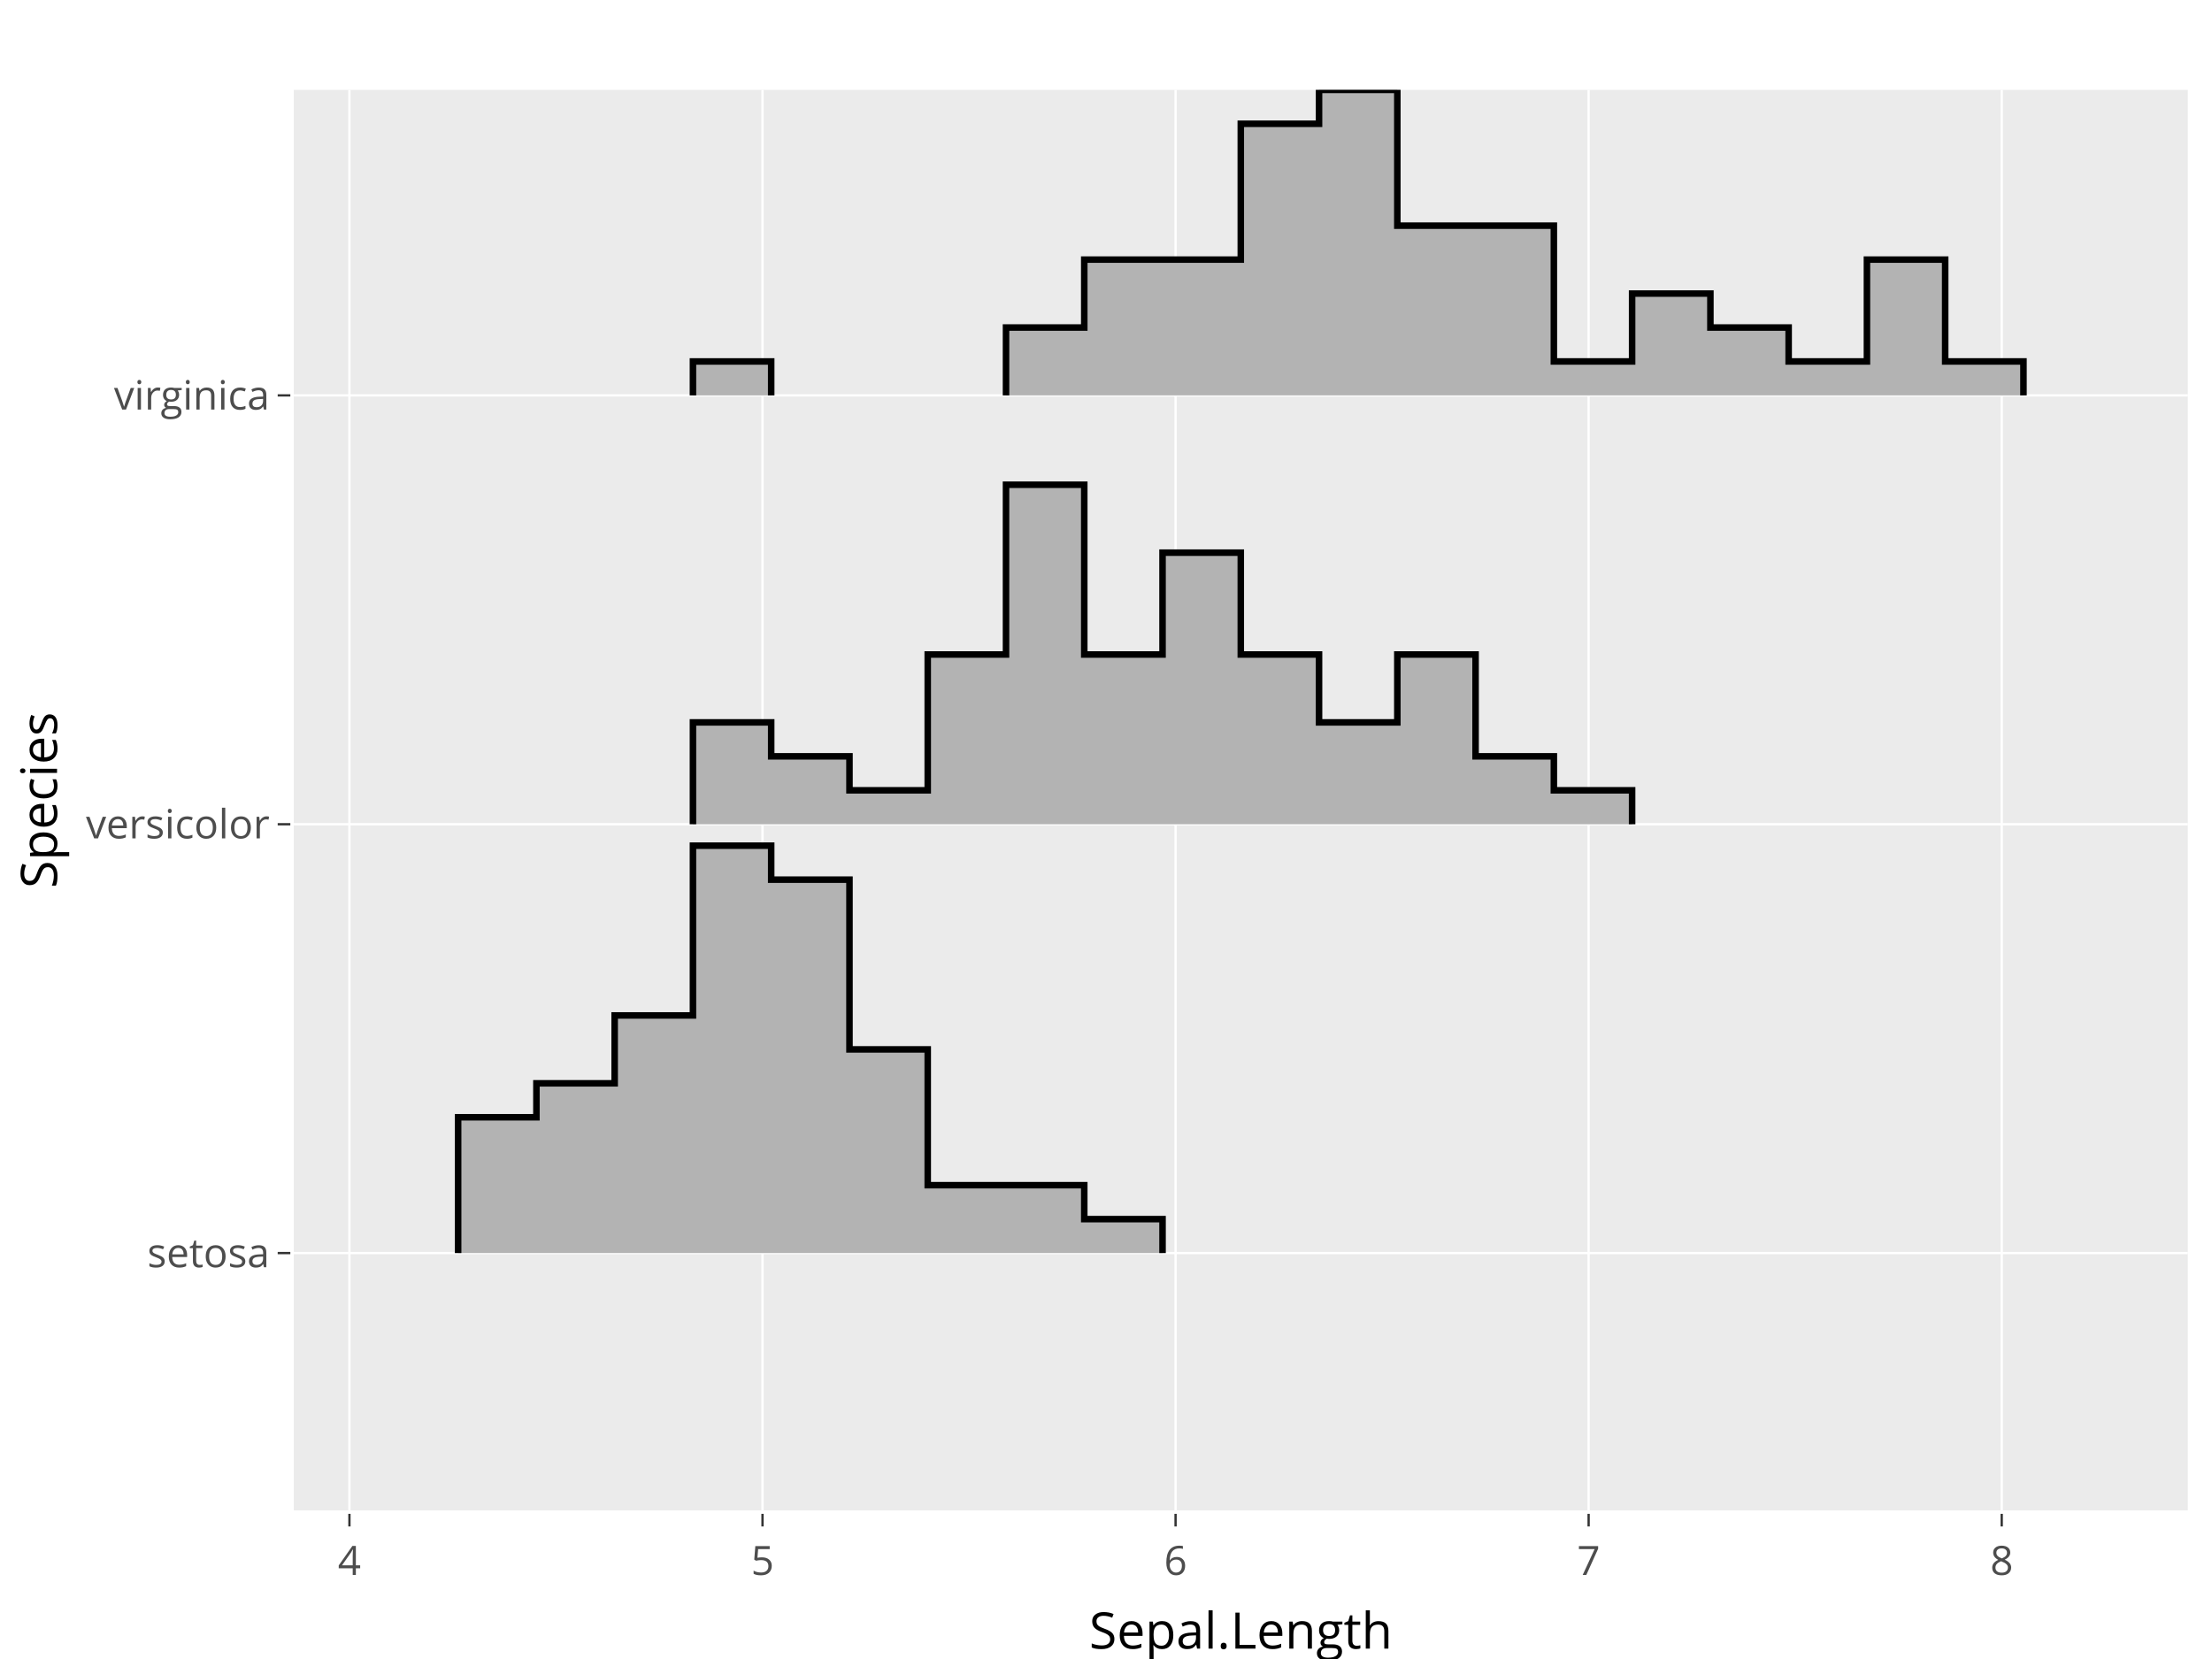
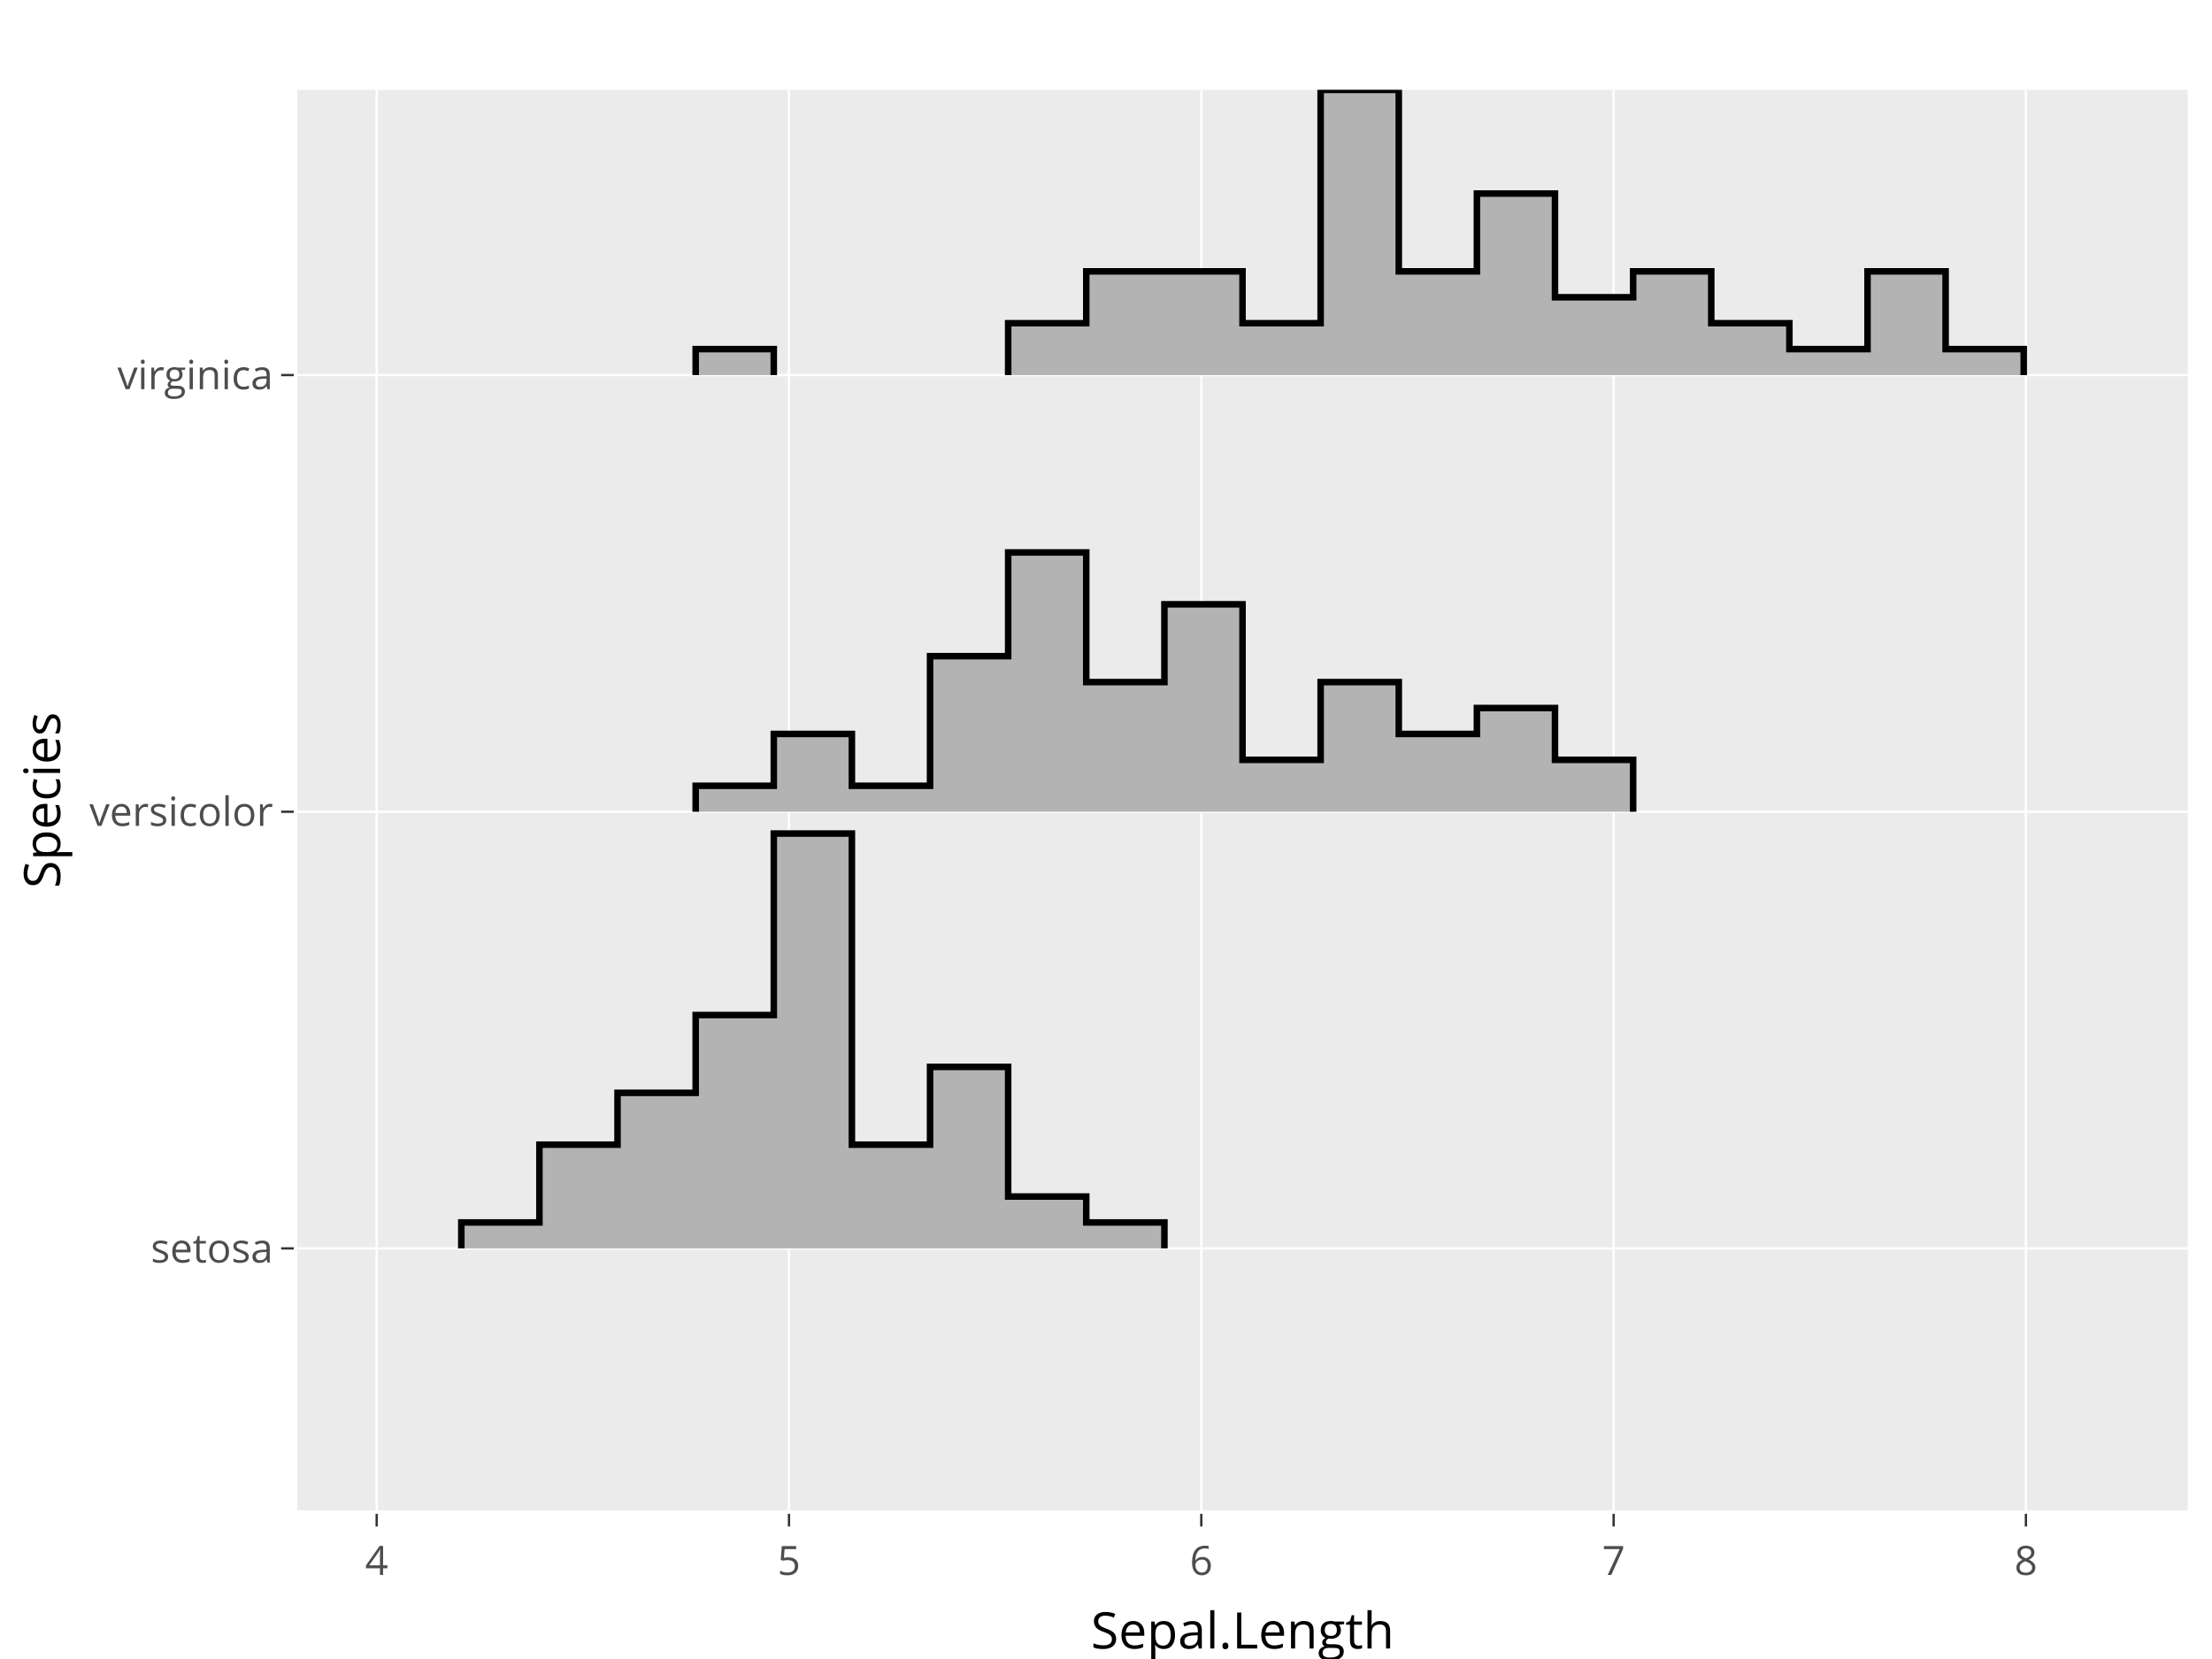
<svg xmlns="http://www.w3.org/2000/svg" class="main-svg" width="640" height="480" style="" viewBox="0 0 640 480">
  <rect x="0" y="0" width="640" height="480" style="fill: rgb(255, 255, 255); fill-opacity: 1;" />
  <defs id="defs-">
    <g class="clips">
      <clipPath id="clipxyplot" class="plotclip">
-         <rect width="548" height="411" />
+         <rect width="547" height="411" />
      </clipPath>
      <clipPath class="axesclip" id="clipx">
-         <rect x="85" y="0" width="548" height="480" />
+         <rect x="86" y="0" width="547" height="480" />
      </clipPath>
      <clipPath class="axesclip" id="clipy">
        <rect x="0" y="26" width="640" height="411" />
      </clipPath>
      <clipPath class="axesclip" id="clipxy">
-         <rect x="85" y="26" width="548" height="411" />
+         <rect x="86" y="26" width="547" height="411" />
      </clipPath>
    </g>
    <g class="gradients" />
    <g class="patterns" />
  </defs>
  <g class="bglayer">
-     <rect class="bg" x="85" y="26" width="548" height="411" style="fill: rgb(235, 235, 235); fill-opacity: 1; stroke-width: 0;" />
+     <rect class="bg" x="86" y="26" width="547" height="411" style="fill: rgb(235, 235, 235); fill-opacity: 1; stroke-width: 0;" />
  </g>
  <g class="layer-below">
    <g class="imagelayer" />
    <g class="shapelayer" />
  </g>
  <g class="cartesianlayer">
    <g class="subplot xy">
      <g class="layer-subplot">
        <g class="shapelayer" />
        <g class="imagelayer" />
      </g>
      <g class="gridlayer">
        <g class="x">
-           <path class="xgrid crisp" transform="translate(101.1,0)" d="M0,26v411" style="stroke: rgb(255, 255, 255); stroke-opacity: 1; stroke-width: 0.664px;" />
-           <path class="xgrid crisp" transform="translate(220.62,0)" d="M0,26v411" style="stroke: rgb(255, 255, 255); stroke-opacity: 1; stroke-width: 0.664px;" />
-           <path class="xgrid crisp" transform="translate(340.13,0)" d="M0,26v411" style="stroke: rgb(255, 255, 255); stroke-opacity: 1; stroke-width: 0.664px;" />
-           <path class="xgrid crisp" transform="translate(459.64,0)" d="M0,26v411" style="stroke: rgb(255, 255, 255); stroke-opacity: 1; stroke-width: 0.664px;" />
-           <path class="xgrid crisp" transform="translate(579.16,0)" d="M0,26v411" style="stroke: rgb(255, 255, 255); stroke-opacity: 1; stroke-width: 0.664px;" />
+           <path class="xgrid crisp" transform="translate(108.98,0)" d="M0,26v411" style="stroke: rgb(255, 255, 255); stroke-opacity: 1; stroke-width: 0.664px;" />
+           <path class="xgrid crisp" transform="translate(228.28,0)" d="M0,26v411" style="stroke: rgb(255, 255, 255); stroke-opacity: 1; stroke-width: 0.664px;" />
+           <path class="xgrid crisp" transform="translate(347.57,0)" d="M0,26v411" style="stroke: rgb(255, 255, 255); stroke-opacity: 1; stroke-width: 0.664px;" />
+           <path class="xgrid crisp" transform="translate(466.87,0)" d="M0,26v411" style="stroke: rgb(255, 255, 255); stroke-opacity: 1; stroke-width: 0.664px;" />
+           <path class="xgrid crisp" transform="translate(586.16,0)" d="M0,26v411" style="stroke: rgb(255, 255, 255); stroke-opacity: 1; stroke-width: 0.664px;" />
        </g>
        <g class="y">
-           <path class="ygrid crisp" transform="translate(0,362.55)" d="M85,0h548" style="stroke: rgb(255, 255, 255); stroke-opacity: 1; stroke-width: 0.664px;" />
-           <path class="ygrid crisp" transform="translate(0,238.48)" d="M85,0h548" style="stroke: rgb(255, 255, 255); stroke-opacity: 1; stroke-width: 0.664px;" />
-           <path class="ygrid crisp" transform="translate(0,114.4)" d="M85,0h548" style="stroke: rgb(255, 255, 255); stroke-opacity: 1; stroke-width: 0.664px;" />
+           <path class="ygrid crisp" transform="translate(0,361.2)" d="M86,0h547" style="stroke: rgb(255, 255, 255); stroke-opacity: 1; stroke-width: 0.664px;" />
+           <path class="ygrid crisp" transform="translate(0,234.86)" d="M86,0h547" style="stroke: rgb(255, 255, 255); stroke-opacity: 1; stroke-width: 0.664px;" />
+           <path class="ygrid crisp" transform="translate(0,108.52)" d="M86,0h547" style="stroke: rgb(255, 255, 255); stroke-opacity: 1; stroke-width: 0.664px;" />
        </g>
      </g>
      <g class="zerolinelayer" />
      <path class="xlines-below" />
      <path class="ylines-below" />
      <g class="overlines-below" />
      <g class="xaxislayer-below" />
      <g class="yaxislayer-below" />
      <g class="overaxes-below" />
-       <g class="plot" transform="translate(85,26)" clip-path="url(#clipxyplot)">
+       <g class="plot" transform="translate(86,26)" clip-path="url(#clipxyplot)">
        <g class="scatterlayer mlayer">
          <g class="trace scatter trace-vdiffr-plotly-1" style="stroke-miterlimit: 2; opacity: 1;">
            <g class="fills">
              <g>
-                 <path class="js-fill" d="M206.07,88.4L500.45,88.4L500.45,88.4L500.45,78.58L477.8,78.58L477.8,49.11L455.16,49.11L455.16,78.58L432.51,78.58L432.51,68.76L409.87,68.76L409.87,58.94L387.22,58.94L387.22,78.58L364.58,78.58L364.58,39.29L319.29,39.29L319.29,0L296.64,0L296.64,9.82L274,9.82L274,49.11L228.71,49.11L228.71,68.76L206.07,68.76L206.07,88.4Z" style="fill: rgb(179, 179, 179); fill-opacity: 1; stroke-width: 0;" />
-               </g>
-             </g>
-             <g class="errorbars" />
-             <g class="lines">
-               <path class="js-line" d="M206.07,88.4L500.45,88.4L500.45,88.4L500.45,78.58L477.8,78.58L477.8,49.11L455.16,49.11L455.16,78.58L432.51,78.58L432.51,68.76L409.87,68.76L409.87,58.94L387.22,58.94L387.22,78.58L364.58,78.58L364.58,39.29L319.29,39.29L319.29,0L296.64,0L296.64,9.82L274,9.82L274,49.11L228.71,49.11L228.71,68.76L206.07,68.76L206.07,88.4" style="vector-effect: non-scaling-stroke; fill: none; stroke: rgb(0, 0, 0); stroke-opacity: 0; stroke-width: 1.89px; opacity: 1;" />
+                 <path class="js-fill" d="M205.69,82.52L499.53,82.52L499.53,82.52L499.53,75.01L476.93,75.01L476.93,52.51L454.33,52.51L454.33,75.01L431.72,75.01L431.72,67.51L409.12,67.51L409.12,52.51L386.52,52.51L386.52,60.01L363.91,60.01L363.91,30.01L341.31,30.01L341.31,52.51L318.71,52.51L318.71,0L296.1,0L296.1,67.51L273.5,67.51L273.5,52.51L228.29,52.51L228.29,67.51L205.69,67.51L205.69,82.52Z" style="fill: rgb(179, 179, 179); fill-opacity: 1; stroke-width: 0;" />
+               </g>
+             </g>
+             <g class="errorbars" />
+             <g class="lines">
+               <path class="js-line" d="M205.69,82.52L499.53,82.52L499.53,82.52L499.53,75.01L476.93,75.01L476.93,52.51L454.33,52.51L454.33,75.01L431.72,75.01L431.72,67.51L409.12,67.51L409.12,52.51L386.52,52.51L386.52,60.01L363.91,60.01L363.91,30.01L341.31,30.01L341.31,52.51L318.71,52.51L318.71,0L296.1,0L296.1,67.51L273.5,67.51L273.5,52.51L228.29,52.51L228.29,67.51L205.69,67.51L205.69,82.52" style="vector-effect: non-scaling-stroke; fill: none; stroke: rgb(0, 0, 0); stroke-opacity: 0; stroke-width: 1.89px; opacity: 1;" />
            </g>
            <g class="points" />
            <g class="text" />
          </g>
          <g class="trace scatter trace-vdiffr-plotly-2" style="stroke-miterlimit: 2; opacity: 1;">
            <g class="fills" />
            <g class="errorbars" />
            <g class="lines">
-               <path class="js-line" d="M206.07,88.4L206.07,68.76L228.71,68.76L228.71,49.11L251.36,49.11L274,49.11L274,9.82L296.64,9.82L296.64,0L319.29,0L319.29,39.29L364.58,39.29L364.58,78.58L387.22,78.58L387.22,58.94L409.87,58.94L409.87,68.76L432.51,68.76L432.51,78.58L455.16,78.58L455.16,49.11L477.8,49.11L477.8,78.58L500.45,78.58L500.45,88.4" style="vector-effect: non-scaling-stroke; fill: none; stroke: rgb(0, 0, 0); stroke-opacity: 1; stroke-width: 1.89px; opacity: 1;" />
+               <path class="js-line" d="M205.69,82.52L205.69,67.51L228.29,67.51L228.29,52.51L250.9,52.51L273.5,52.51L273.5,67.51L296.1,67.51L296.1,0L318.71,0L318.71,52.51L341.31,52.51L341.31,30.01L363.91,30.01L363.91,60.01L386.52,60.01L386.52,52.51L409.12,52.51L409.12,67.51L431.72,67.51L431.72,75.01L454.33,75.01L454.33,52.51L476.93,52.51L476.93,75.01L499.53,75.01L499.53,82.52" style="vector-effect: non-scaling-stroke; fill: none; stroke: rgb(0, 0, 0); stroke-opacity: 1; stroke-width: 1.89px; opacity: 1;" />
            </g>
            <g class="points" />
            <g class="text" />
          </g>
          <g class="trace scatter trace-vdiffr-plotly-3" style="stroke-miterlimit: 2; opacity: 1;">
            <g class="fills">
              <g>
-                 <path class="js-fill" d="M115.49,88.4L138.13,88.4L138.13,88.4L138.13,78.58L115.49,78.58L115.49,88.4Z" style="fill: rgb(179, 179, 179); fill-opacity: 1; stroke-width: 0;" />
-               </g>
-             </g>
-             <g class="errorbars" />
-             <g class="lines">
-               <path class="js-line" d="M115.49,88.4L138.13,88.4L138.13,88.4L138.13,78.58L115.49,78.58L115.49,88.4" style="vector-effect: non-scaling-stroke; fill: none; stroke: rgb(0, 0, 0); stroke-opacity: 0; stroke-width: 1.89px; opacity: 1;" />
+                 <path class="js-fill" d="M115.28,82.52L137.88,82.52L137.88,82.52L137.88,75.01L115.28,75.01L115.28,82.52Z" style="fill: rgb(179, 179, 179); fill-opacity: 1; stroke-width: 0;" />
+               </g>
+             </g>
+             <g class="errorbars" />
+             <g class="lines">
+               <path class="js-line" d="M115.28,82.52L137.88,82.52L137.88,82.52L137.88,75.01L115.28,75.01L115.28,82.52" style="vector-effect: non-scaling-stroke; fill: none; stroke: rgb(0, 0, 0); stroke-opacity: 0; stroke-width: 1.89px; opacity: 1;" />
            </g>
            <g class="points" />
            <g class="text" />
          </g>
          <g class="trace scatter trace-vdiffr-plotly-4" style="stroke-miterlimit: 2; opacity: 1;">
            <g class="fills" />
            <g class="errorbars" />
            <g class="lines">
-               <path class="js-line" d="M115.49,88.4L115.49,78.58L138.13,78.58L138.13,88.4" style="vector-effect: non-scaling-stroke; fill: none; stroke: rgb(0, 0, 0); stroke-opacity: 1; stroke-width: 1.89px; opacity: 1;" />
+               <path class="js-line" d="M115.28,82.52L115.28,75.01L137.88,75.01L137.88,82.52" style="vector-effect: non-scaling-stroke; fill: none; stroke: rgb(0, 0, 0); stroke-opacity: 1; stroke-width: 1.89px; opacity: 1;" />
            </g>
            <g class="points" />
            <g class="text" />
          </g>
          <g class="trace scatter trace-vdiffr-plotly-5" style="stroke-miterlimit: 2; opacity: 1;">
            <g class="fills">
              <g>
-                 <path class="js-fill" d="M115.49,212.48L387.22,212.48L387.22,212.48L387.22,202.66L364.58,202.66L364.58,192.83L341.93,192.83L341.93,163.37L319.29,163.37L319.29,183.01L296.64,183.01L296.64,163.37L274,163.37L274,133.9L251.36,133.9L251.36,163.37L228.71,163.37L228.71,114.25L206.07,114.25L206.07,163.37L183.42,163.37L183.42,202.66L160.78,202.66L160.78,192.83L138.13,192.83L138.13,183.01L115.49,183.01L115.49,212.48Z" style="fill: rgb(179, 179, 179); fill-opacity: 1; stroke-width: 0;" />
-               </g>
-             </g>
-             <g class="errorbars" />
-             <g class="lines">
-               <path class="js-line" d="M115.49,212.48L387.22,212.48L387.22,212.48L387.22,202.66L364.58,202.66L364.58,192.83L341.93,192.83L341.93,163.37L319.29,163.37L319.29,183.01L296.64,183.01L296.64,163.37L274,163.37L274,133.9L251.36,133.9L251.36,163.37L228.71,163.37L228.71,114.25L206.07,114.25L206.07,163.37L183.42,163.37L183.42,202.66L160.78,202.66L160.78,192.83L138.13,192.83L138.13,183.01L115.49,183.01L115.49,212.48" style="vector-effect: non-scaling-stroke; fill: none; stroke: rgb(0, 0, 0); stroke-opacity: 0; stroke-width: 1.89px; opacity: 1;" />
+                 <path class="js-fill" d="M115.28,208.86L386.52,208.86L386.52,208.86L386.52,193.85L363.91,193.85L363.91,178.85L341.31,178.85L341.31,186.35L318.71,186.35L318.71,171.35L296.1,171.35L296.1,193.85L273.5,193.85L273.5,148.84L250.9,148.84L250.9,171.35L228.29,171.35L228.29,133.84L205.69,133.84L205.69,163.85L183.09,163.85L183.09,201.35L160.48,201.35L160.48,186.35L137.88,186.35L137.88,201.35L115.28,201.35L115.28,208.86Z" style="fill: rgb(179, 179, 179); fill-opacity: 1; stroke-width: 0;" />
+               </g>
+             </g>
+             <g class="errorbars" />
+             <g class="lines">
+               <path class="js-line" d="M115.28,208.86L386.52,208.86L386.52,208.86L386.52,193.85L363.91,193.85L363.91,178.85L341.31,178.85L341.31,186.35L318.71,186.35L318.71,171.35L296.1,171.35L296.1,193.85L273.5,193.85L273.5,148.84L250.9,148.84L250.9,171.35L228.29,171.35L228.29,133.84L205.69,133.84L205.69,163.85L183.09,163.85L183.09,201.35L160.48,201.35L160.48,186.35L137.88,186.35L137.88,201.35L115.28,201.35L115.28,208.86" style="vector-effect: non-scaling-stroke; fill: none; stroke: rgb(0, 0, 0); stroke-opacity: 0; stroke-width: 1.89px; opacity: 1;" />
            </g>
            <g class="points" />
            <g class="text" />
          </g>
          <g class="trace scatter trace-vdiffr-plotly-6" style="stroke-miterlimit: 2; opacity: 1;">
            <g class="fills" />
            <g class="errorbars" />
            <g class="lines">
-               <path class="js-line" d="M115.49,212.48L115.49,183.01L138.13,183.01L138.13,192.83L160.78,192.83L160.78,202.66L183.42,202.66L183.42,163.37L206.07,163.37L206.07,114.25L228.71,114.25L228.71,163.37L251.36,163.37L251.36,133.9L274,133.9L274,163.37L296.64,163.37L296.64,183.01L319.29,183.01L319.29,163.37L341.93,163.37L341.93,192.83L364.58,192.83L364.58,202.66L387.22,202.66L387.22,212.48" style="vector-effect: non-scaling-stroke; fill: none; stroke: rgb(0, 0, 0); stroke-opacity: 1; stroke-width: 1.89px; opacity: 1;" />
+               <path class="js-line" d="M115.28,208.86L115.28,201.35L137.88,201.35L137.88,186.35L160.48,186.35L160.48,201.35L183.09,201.35L183.09,163.85L205.69,163.85L205.69,133.84L228.29,133.84L228.29,171.35L250.9,171.35L250.9,148.84L273.5,148.84L273.5,193.85L296.1,193.85L296.1,171.35L318.71,171.35L318.71,186.35L341.31,186.35L341.31,178.85L363.91,178.85L363.91,193.85L386.52,193.85L386.52,208.86" style="vector-effect: non-scaling-stroke; fill: none; stroke: rgb(0, 0, 0); stroke-opacity: 1; stroke-width: 1.89px; opacity: 1;" />
            </g>
            <g class="points" />
            <g class="text" />
          </g>
          <g class="trace scatter trace-vdiffr-plotly-7" style="stroke-miterlimit: 2; opacity: 1;">
            <g class="fills">
              <g>
-                 <path class="js-fill" d="M47.55,336.55L251.36,336.55L251.36,336.55L251.36,326.73L228.71,326.73L228.71,316.91L183.42,316.91L183.42,277.62L160.78,277.62L160.78,228.51L138.13,228.51L138.13,218.68L115.49,218.68L115.49,267.8L92.84,267.8L92.84,287.44L70.2,287.44L70.2,297.26L47.55,297.26L47.55,336.55Z" style="fill: rgb(179, 179, 179); fill-opacity: 1; stroke-width: 0;" />
-               </g>
-             </g>
-             <g class="errorbars" />
-             <g class="lines">
-               <path class="js-line" d="M47.55,336.55L251.36,336.55L251.36,336.55L251.36,326.73L228.71,326.73L228.71,316.91L183.42,316.91L183.42,277.62L160.78,277.62L160.78,228.51L138.13,228.51L138.13,218.68L115.49,218.68L115.49,267.8L92.84,267.8L92.84,287.44L70.2,287.44L70.2,297.26L47.55,297.26L47.55,336.55" style="vector-effect: non-scaling-stroke; fill: none; stroke: rgb(0, 0, 0); stroke-opacity: 0; stroke-width: 1.89px; opacity: 1;" />
+                 <path class="js-fill" d="M47.47,335.2L250.9,335.2L250.9,335.2L250.9,327.69L228.29,327.69L228.29,320.19L205.69,320.19L205.69,282.69L183.09,282.69L183.09,305.19L160.48,305.19L160.48,215.17L137.88,215.17L137.88,267.68L115.28,267.68L115.28,290.19L92.67,290.19L92.67,305.19L70.07,305.19L70.07,327.69L47.47,327.69L47.47,335.2Z" style="fill: rgb(179, 179, 179); fill-opacity: 1; stroke-width: 0;" />
+               </g>
+             </g>
+             <g class="errorbars" />
+             <g class="lines">
+               <path class="js-line" d="M47.47,335.2L250.9,335.2L250.9,335.2L250.9,327.69L228.29,327.69L228.29,320.19L205.69,320.19L205.69,282.69L183.09,282.69L183.09,305.19L160.48,305.19L160.48,215.17L137.88,215.17L137.88,267.68L115.28,267.68L115.28,290.19L92.67,290.19L92.67,305.19L70.07,305.19L70.07,327.69L47.47,327.69L47.47,335.2" style="vector-effect: non-scaling-stroke; fill: none; stroke: rgb(0, 0, 0); stroke-opacity: 0; stroke-width: 1.89px; opacity: 1;" />
            </g>
            <g class="points" />
            <g class="text" />
          </g>
          <g class="trace scatter trace-vdiffr-plotly-8" style="stroke-miterlimit: 2; opacity: 1;">
            <g class="fills" />
            <g class="errorbars" />
            <g class="lines">
-               <path class="js-line" d="M47.55,336.55L47.55,297.26L70.2,297.26L70.2,287.44L92.84,287.44L92.84,267.8L115.49,267.8L115.49,218.68L138.13,218.68L138.13,228.51L160.78,228.51L160.78,277.62L183.42,277.62L183.42,316.91L206.07,316.91L228.71,316.91L228.71,326.73L251.36,326.73L251.36,336.55" style="vector-effect: non-scaling-stroke; fill: none; stroke: rgb(0, 0, 0); stroke-opacity: 1; stroke-width: 1.89px; opacity: 1;" />
+               <path class="js-line" d="M47.47,335.2L47.47,327.69L70.07,327.69L70.07,305.19L92.67,305.19L92.67,290.19L115.28,290.19L115.28,267.68L137.88,267.68L137.88,215.17L160.48,215.17L160.48,305.19L183.09,305.19L183.09,282.69L205.69,282.69L205.69,320.19L228.29,320.19L228.29,327.69L250.9,327.69L250.9,335.2" style="vector-effect: non-scaling-stroke; fill: none; stroke: rgb(0, 0, 0); stroke-opacity: 1; stroke-width: 1.89px; opacity: 1;" />
            </g>
            <g class="points" />
            <g class="text" />
          </g>
        </g>
      </g>
      <g class="overplot" />
      <path class="xlines-above crisp" d="" style="fill: none; stroke-width: 1px; stroke: rgb(0, 0, 0); stroke-opacity: 0;" />
      <path class="ylines-above crisp" d="" style="fill: none; stroke-width: 1px; stroke: rgb(0, 0, 0); stroke-opacity: 0;" />
      <g class="overlines-above" />
      <g class="xaxislayer-above">
-         <path class="xtick ticks crisp" d="M0,438v3.653" transform="translate(101.1,0)" style="stroke: rgb(51, 51, 51); stroke-opacity: 1; stroke-width: 0.664px;" />
-         <path class="xtick ticks crisp" d="M0,438v3.653" transform="translate(220.62,0)" style="stroke: rgb(51, 51, 51); stroke-opacity: 1; stroke-width: 0.664px;" />
-         <path class="xtick ticks crisp" d="M0,438v3.653" transform="translate(340.13,0)" style="stroke: rgb(51, 51, 51); stroke-opacity: 1; stroke-width: 0.664px;" />
-         <path class="xtick ticks crisp" d="M0,438v3.653" transform="translate(459.64,0)" style="stroke: rgb(51, 51, 51); stroke-opacity: 1; stroke-width: 0.664px;" />
-         <path class="xtick ticks crisp" d="M0,438v3.653" transform="translate(579.16,0)" style="stroke: rgb(51, 51, 51); stroke-opacity: 1; stroke-width: 0.664px;" />
-         <g class="xtick">
-           <text text-anchor="middle" x="0" y="455.68" transform="translate(101.1,0)" style="font-family: 'Open Sans', verdana, arial, sans-serif; font-size: 11.69px; fill: rgb(77, 77, 77); fill-opacity: 1; white-space: pre; opacity: 1;">4</text>
-         </g>
-         <g class="xtick">
-           <text text-anchor="middle" x="0" y="455.68" style="font-family: 'Open Sans', verdana, arial, sans-serif; font-size: 11.69px; fill: rgb(77, 77, 77); fill-opacity: 1; white-space: pre; opacity: 1;" transform="translate(220.62,0)">5</text>
-         </g>
-         <g class="xtick">
-           <text text-anchor="middle" x="0" y="455.68" style="font-family: 'Open Sans', verdana, arial, sans-serif; font-size: 11.69px; fill: rgb(77, 77, 77); fill-opacity: 1; white-space: pre; opacity: 1;" transform="translate(340.13,0)">6</text>
-         </g>
-         <g class="xtick">
-           <text text-anchor="middle" x="0" y="455.68" style="font-family: 'Open Sans', verdana, arial, sans-serif; font-size: 11.69px; fill: rgb(77, 77, 77); fill-opacity: 1; white-space: pre; opacity: 1;" transform="translate(459.64,0)">7</text>
-         </g>
-         <g class="xtick">
-           <text text-anchor="middle" x="0" y="455.68" style="font-family: 'Open Sans', verdana, arial, sans-serif; font-size: 11.69px; fill: rgb(77, 77, 77); fill-opacity: 1; white-space: pre; opacity: 1;" transform="translate(579.16,0)">8</text>
+         <path class="xtick ticks crisp" d="M0,438v3.653" transform="translate(108.98,0)" style="stroke: rgb(51, 51, 51); stroke-opacity: 1; stroke-width: 0.664px;" />
+         <path class="xtick ticks crisp" d="M0,438v3.653" transform="translate(228.28,0)" style="stroke: rgb(51, 51, 51); stroke-opacity: 1; stroke-width: 0.664px;" />
+         <path class="xtick ticks crisp" d="M0,438v3.653" transform="translate(347.57,0)" style="stroke: rgb(51, 51, 51); stroke-opacity: 1; stroke-width: 0.664px;" />
+         <path class="xtick ticks crisp" d="M0,438v3.653" transform="translate(466.87,0)" style="stroke: rgb(51, 51, 51); stroke-opacity: 1; stroke-width: 0.664px;" />
+         <path class="xtick ticks crisp" d="M0,438v3.653" transform="translate(586.16,0)" style="stroke: rgb(51, 51, 51); stroke-opacity: 1; stroke-width: 0.664px;" />
+         <g class="xtick">
+           <text text-anchor="middle" x="0" y="455.68" transform="translate(108.98,0)" style="font-family: 'Open Sans', verdana, arial, sans-serif; font-size: 11.69px; fill: rgb(77, 77, 77); fill-opacity: 1; white-space: pre; opacity: 1;">4</text>
+         </g>
+         <g class="xtick">
+           <text text-anchor="middle" x="0" y="455.68" style="font-family: 'Open Sans', verdana, arial, sans-serif; font-size: 11.69px; fill: rgb(77, 77, 77); fill-opacity: 1; white-space: pre; opacity: 1;" transform="translate(228.28,0)">5</text>
+         </g>
+         <g class="xtick">
+           <text text-anchor="middle" x="0" y="455.68" style="font-family: 'Open Sans', verdana, arial, sans-serif; font-size: 11.69px; fill: rgb(77, 77, 77); fill-opacity: 1; white-space: pre; opacity: 1;" transform="translate(347.57,0)">6</text>
+         </g>
+         <g class="xtick">
+           <text text-anchor="middle" x="0" y="455.68" style="font-family: 'Open Sans', verdana, arial, sans-serif; font-size: 11.69px; fill: rgb(77, 77, 77); fill-opacity: 1; white-space: pre; opacity: 1;" transform="translate(466.87,0)">7</text>
+         </g>
+         <g class="xtick">
+           <text text-anchor="middle" x="0" y="455.68" style="font-family: 'Open Sans', verdana, arial, sans-serif; font-size: 11.69px; fill: rgb(77, 77, 77); fill-opacity: 1; white-space: pre; opacity: 1;" transform="translate(586.16,0)">8</text>
        </g>
      </g>
      <g class="yaxislayer-above">
-         <path class="ytick ticks crisp" d="M84,0h-3.653" transform="translate(0,362.55)" style="stroke: rgb(51, 51, 51); stroke-opacity: 1; stroke-width: 0.664px;" />
-         <path class="ytick ticks crisp" d="M84,0h-3.653" transform="translate(0,238.48)" style="stroke: rgb(51, 51, 51); stroke-opacity: 1; stroke-width: 0.664px;" />
-         <path class="ytick ticks crisp" d="M84,0h-3.653" transform="translate(0,114.4)" style="stroke: rgb(51, 51, 51); stroke-opacity: 1; stroke-width: 0.664px;" />
+         <path class="ytick ticks crisp" d="M85,0h-3.653" transform="translate(0,361.2)" style="stroke: rgb(51, 51, 51); stroke-opacity: 1; stroke-width: 0.664px;" />
+         <path class="ytick ticks crisp" d="M85,0h-3.653" transform="translate(0,234.86)" style="stroke: rgb(51, 51, 51); stroke-opacity: 1; stroke-width: 0.664px;" />
+         <path class="ytick ticks crisp" d="M85,0h-3.653" transform="translate(0,108.52)" style="stroke: rgb(51, 51, 51); stroke-opacity: 1; stroke-width: 0.664px;" />
        <g class="ytick">
-           <text text-anchor="end" x="78.009" y="4.091" transform="translate(0,362.55)" style="font-family: 'Open Sans', verdana, arial, sans-serif; font-size: 11.69px; fill: rgb(77, 77, 77); fill-opacity: 1; white-space: pre; opacity: 1;">setosa</text>
+           <text text-anchor="end" x="79.009" y="4.091" transform="translate(0,361.2)" style="font-family: 'Open Sans', verdana, arial, sans-serif; font-size: 11.69px; fill: rgb(77, 77, 77); fill-opacity: 1; white-space: pre; opacity: 1;">setosa</text>
        </g>
        <g class="ytick">
-           <text text-anchor="end" x="78.009" y="4.091" style="font-family: 'Open Sans', verdana, arial, sans-serif; font-size: 11.69px; fill: rgb(77, 77, 77); fill-opacity: 1; white-space: pre; opacity: 1;" transform="translate(0,238.48)">versicolor</text>
+           <text text-anchor="end" x="79.009" y="4.091" style="font-family: 'Open Sans', verdana, arial, sans-serif; font-size: 11.69px; fill: rgb(77, 77, 77); fill-opacity: 1; white-space: pre; opacity: 1;" transform="translate(0,234.86)">versicolor</text>
        </g>
        <g class="ytick">
-           <text text-anchor="end" x="78.009" y="4.091" style="font-family: 'Open Sans', verdana, arial, sans-serif; font-size: 11.69px; fill: rgb(77, 77, 77); fill-opacity: 1; white-space: pre; opacity: 1;" transform="translate(0,114.4)">virginica</text>
+           <text text-anchor="end" x="79.009" y="4.091" style="font-family: 'Open Sans', verdana, arial, sans-serif; font-size: 11.69px; fill: rgb(77, 77, 77); fill-opacity: 1; white-space: pre; opacity: 1;" transform="translate(0,108.52)">virginica</text>
        </g>
      </g>
      <g class="overaxes-above" />
    </g>
  </g>
  <g class="polarlayer" />
  <g class="smithlayer" />
  <g class="ternarylayer" />
  <g class="geolayer" />
  <g class="funnelarealayer" />
  <g class="pielayer" />
  <g class="iciclelayer" />
  <g class="treemaplayer" />
  <g class="sunburstlayer" />
  <g class="glimages" />
  <defs id="topdefs-">
    <g class="clips" />
  </defs>
  <g class="layer-above">
    <g class="imagelayer" />
    <g class="shapelayer">
-       <path data-index="0" fill-rule="evenodd" d="M85,437H633V26H85Z" style="opacity: 1; stroke: rgb(0, 0, 0); stroke-opacity: 0; fill: rgb(0, 0, 0); fill-opacity: 0; stroke-width: 0px;" />
+       <path data-index="0" fill-rule="evenodd" d="M86,437H633V26H86Z" style="opacity: 1; stroke: rgb(0, 0, 0); stroke-opacity: 0; fill: rgb(0, 0, 0); fill-opacity: 0; stroke-width: 0px;" />
    </g>
  </g>
  <g class="infolayer">
    <g class="g-gtitle" />
-     <g class="g-xtitle" transform="translate(0,-13.83562)">
-       <text class="xtitle" x="359" y="490.836" text-anchor="middle" style="font-family: 'Open Sans', verdana, arial, sans-serif; font-size: 14.61px; fill: rgb(0, 0, 0); opacity: 1; font-weight: normal; white-space: pre;">Sepal.Length</text>
-     </g>
-     <g class="g-ytitle" transform="translate(-29.27637,0)">
-       <text class="ytitle" transform="rotate(-90,45.77626,231.5)" x="45.776" y="231.5" text-anchor="middle" style="font-family: 'Open Sans', verdana, arial, sans-serif; font-size: 14.61px; fill: rgb(0, 0, 0); opacity: 1; font-weight: normal; white-space: pre;">Species</text>
+     <g class="g-xtitle" transform="translate(0,-13.86687)">
+       <text class="xtitle" x="359.5" y="490.836" text-anchor="middle" style="font-family: 'Open Sans', verdana, arial, sans-serif; font-size: 14.61px; fill: rgb(0, 0, 0); opacity: 1; font-weight: normal; white-space: pre;">Sepal.Length</text>
+     </g>
+     <g class="g-ytitle" transform="translate(-29.37012,0)">
+       <text class="ytitle" transform="rotate(-90,46.77626,231.5)" x="46.776" y="231.5" text-anchor="middle" style="font-family: 'Open Sans', verdana, arial, sans-serif; font-size: 14.61px; fill: rgb(0, 0, 0); opacity: 1; font-weight: normal; white-space: pre;">Species</text>
    </g>
  </g>
</svg>
